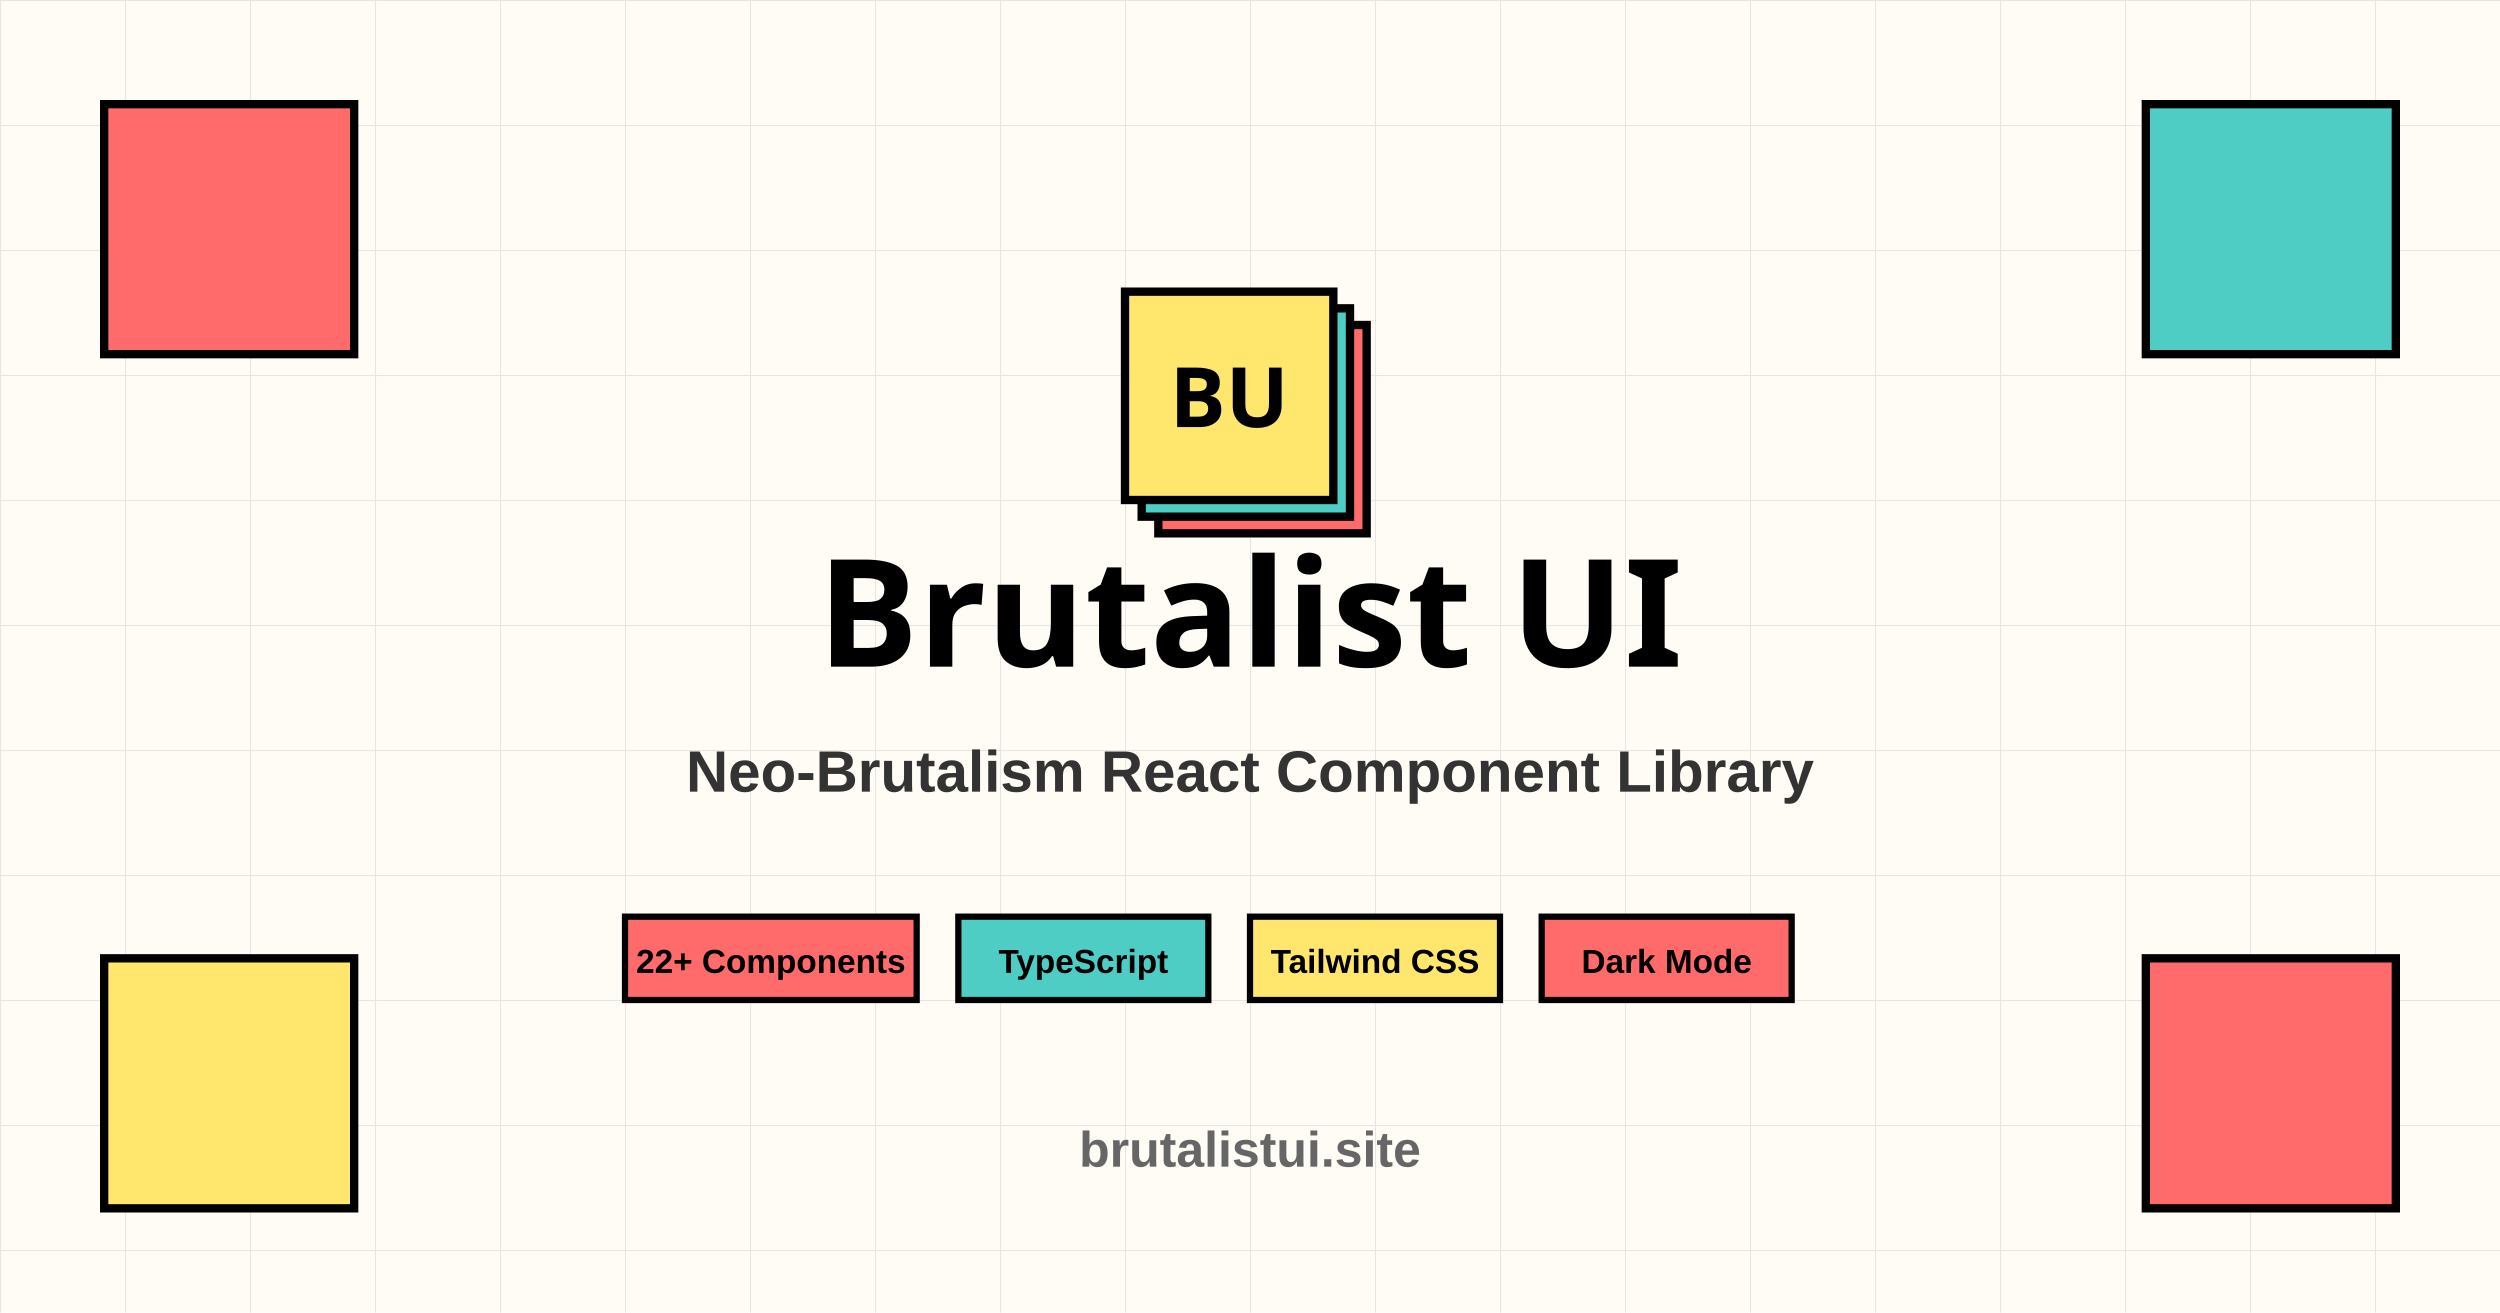
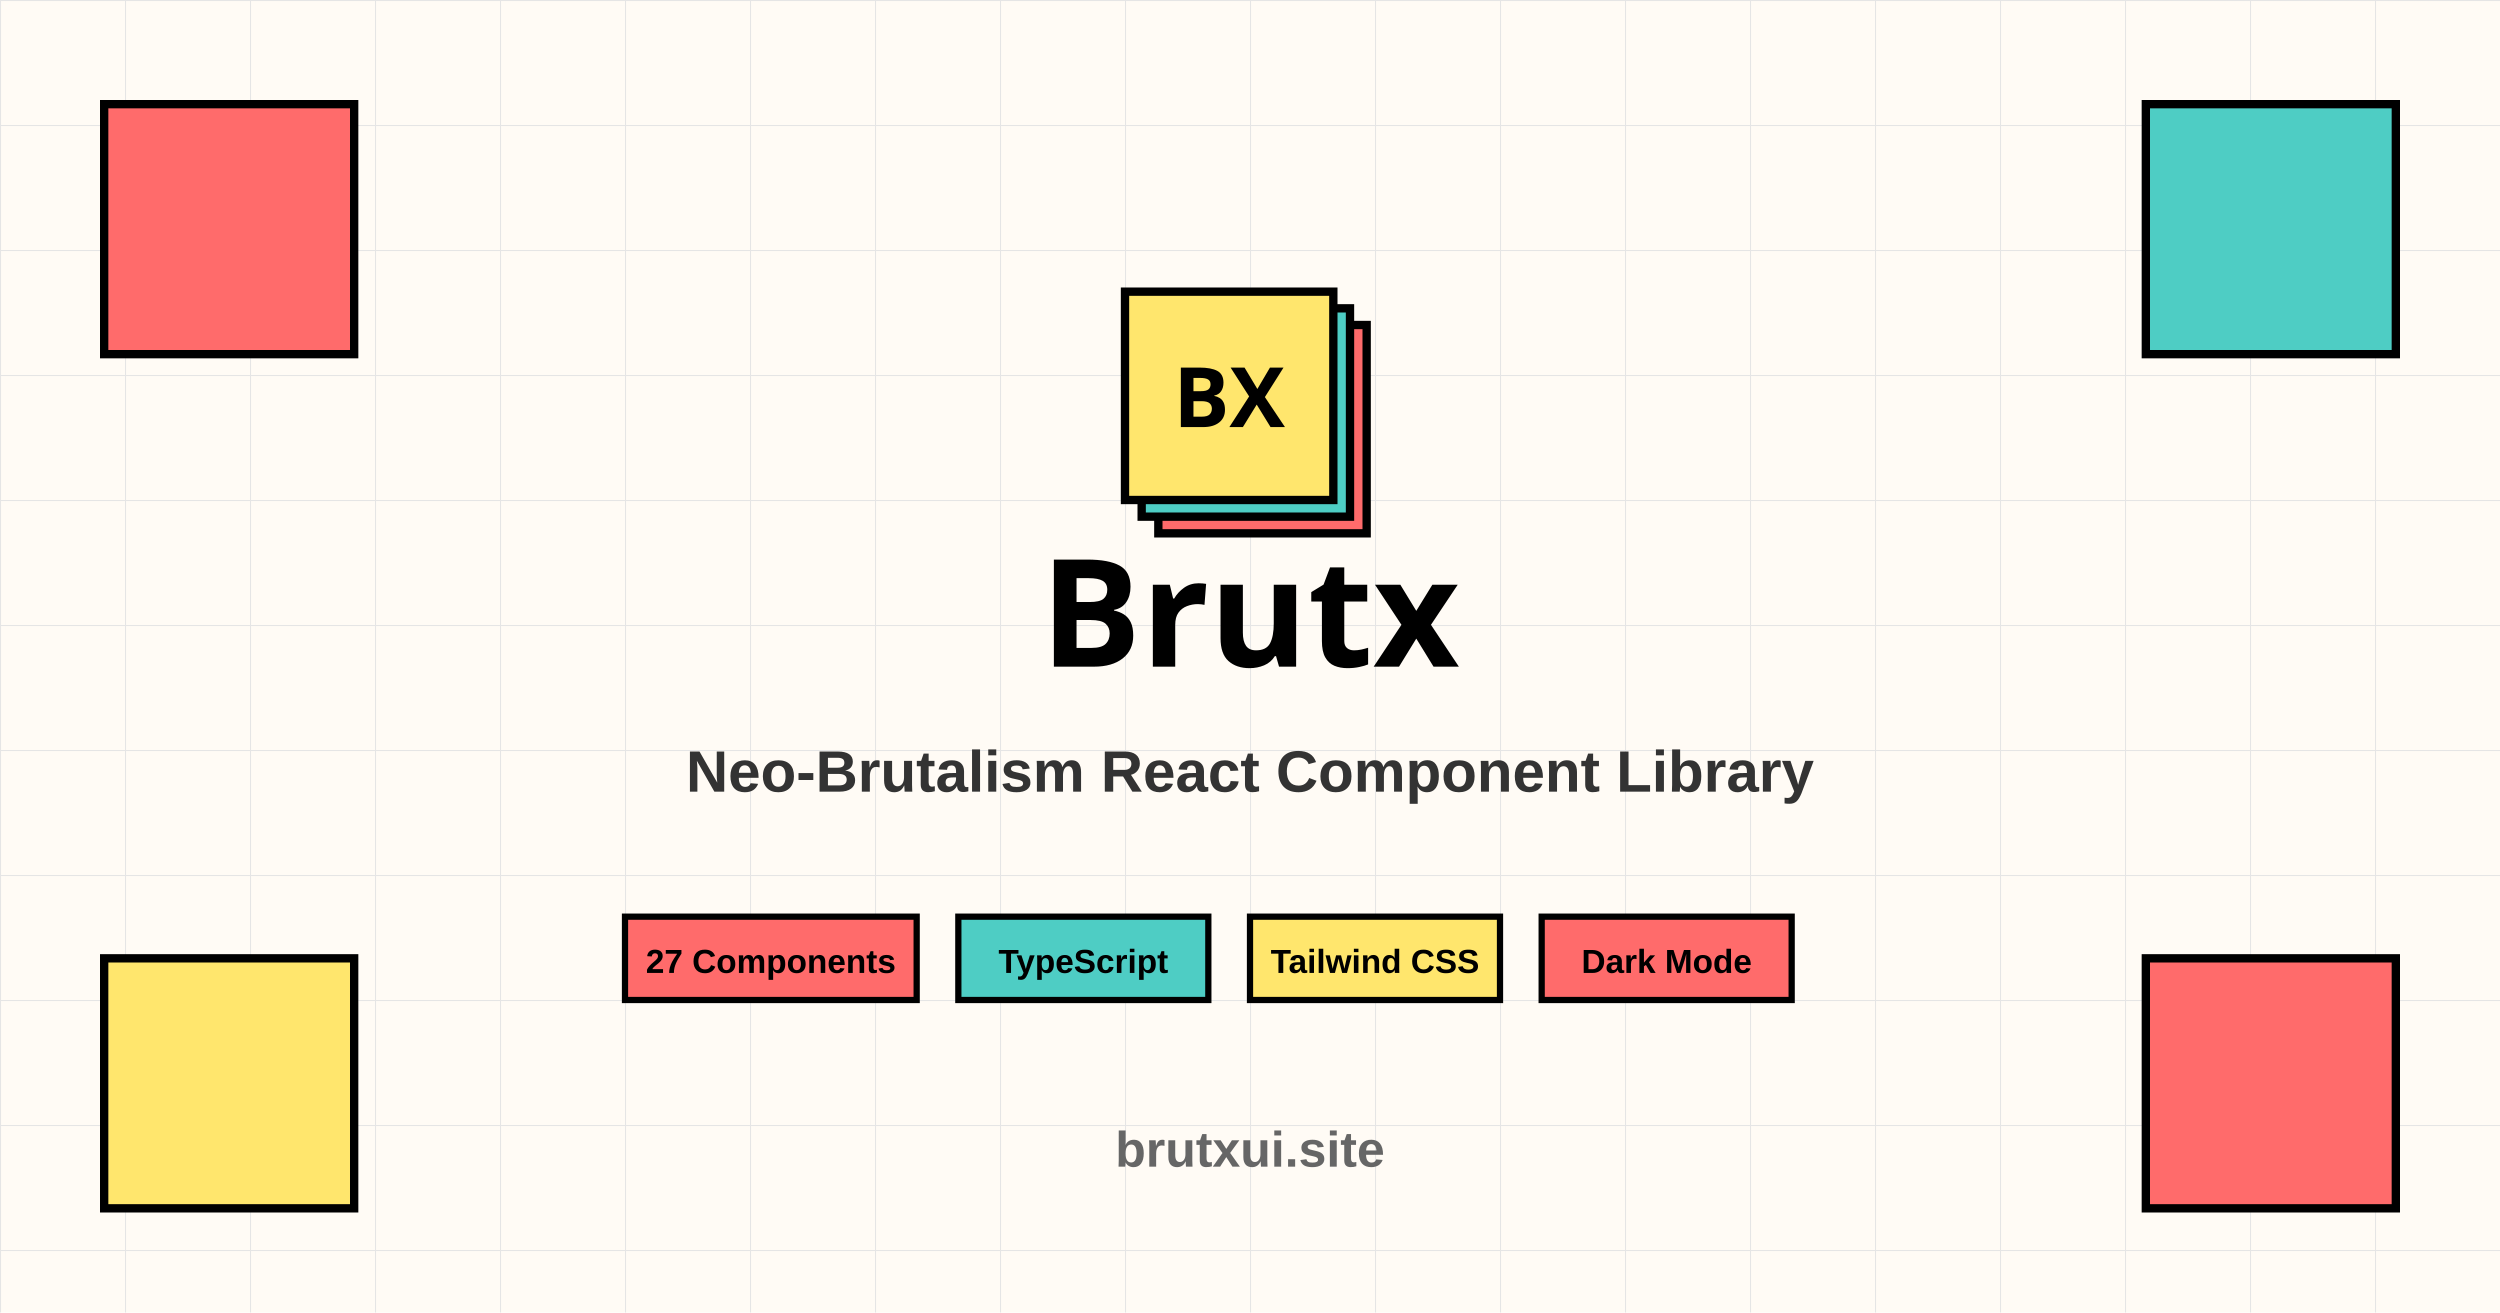
<svg xmlns="http://www.w3.org/2000/svg" width="1200" height="630" viewBox="0 0 1200 630">
  <rect width="1200" height="630" fill="#FFFBF5" />
  <defs>
    <pattern id="grid" width="60" height="60" patternUnits="userSpaceOnUse">
      <path d="M 60 0 L 0 0 0 60" fill="none" stroke="#e5e5e5" stroke-width="1" />
    </pattern>
  </defs>
  <rect width="1200" height="630" fill="url(#grid)" />
  <rect x="50" y="50" width="120" height="120" fill="#FF6B6B" stroke="#000" stroke-width="4" />
  <rect x="1030" y="50" width="120" height="120" fill="#4ECDC4" stroke="#000" stroke-width="4" />
  <rect x="50" y="460" width="120" height="120" fill="#FFE66D" stroke="#000" stroke-width="4" />
  <rect x="1030" y="460" width="120" height="120" fill="#FF6B6B" stroke="#000" stroke-width="4" />
  <g transform="translate(540, 140)">
    <rect x="16" y="16" width="100" height="100" fill="#FF6B6B" stroke="#000" stroke-width="4" />
    <rect x="8" y="8" width="100" height="100" fill="#4ECDC4" stroke="#000" stroke-width="4" />
    <rect x="0" y="0" width="100" height="100" fill="#FFE66D" stroke="#000" stroke-width="4" />
-     <text x="50" y="65" font-family="Arial Black, sans-serif" font-size="40" font-weight="900" text-anchor="middle" fill="#000">BU</text>
+     <text x="50" y="65" font-family="Arial Black, sans-serif" font-size="40" font-weight="900" text-anchor="middle" fill="#000">BX</text>
  </g>
  <text x="600" y="320" font-family="Arial Black, sans-serif" font-size="72" font-weight="900" text-anchor="middle" fill="#000">
-     Brutalist UI
+     Brutx
  </text>
  <text x="600" y="380" font-family="Arial, sans-serif" font-size="28" font-weight="bold" text-anchor="middle" fill="#333">
    Neo-Brutalism React Component Library
  </text>
  <g transform="translate(300, 440)">
    <rect x="0" y="0" width="140" height="40" fill="#FF6B6B" stroke="#000" stroke-width="3" />
-     <text x="70" y="27" font-family="Arial, sans-serif" font-size="16" font-weight="bold" text-anchor="middle" fill="#000">22+ Components</text>
+     <text x="70" y="27" font-family="Arial, sans-serif" font-size="16" font-weight="bold" text-anchor="middle" fill="#000">27 Components</text>
  </g>
  <g transform="translate(460, 440)">
    <rect x="0" y="0" width="120" height="40" fill="#4ECDC4" stroke="#000" stroke-width="3" />
    <text x="60" y="27" font-family="Arial, sans-serif" font-size="16" font-weight="bold" text-anchor="middle" fill="#000">TypeScript</text>
  </g>
  <g transform="translate(600, 440)">
    <rect x="0" y="0" width="120" height="40" fill="#FFE66D" stroke="#000" stroke-width="3" />
    <text x="60" y="27" font-family="Arial, sans-serif" font-size="16" font-weight="bold" text-anchor="middle" fill="#000">Tailwind CSS</text>
  </g>
  <g transform="translate(740, 440)">
    <rect x="0" y="0" width="120" height="40" fill="#FF6B6B" stroke="#000" stroke-width="3" />
    <text x="60" y="27" font-family="Arial, sans-serif" font-size="16" font-weight="bold" text-anchor="middle" fill="#000">Dark Mode</text>
  </g>
  <text x="600" y="560" font-family="Arial, sans-serif" font-size="24" font-weight="bold" text-anchor="middle" fill="#666">
-     brutalistui.site
+     brutxui.site
  </text>
</svg>
